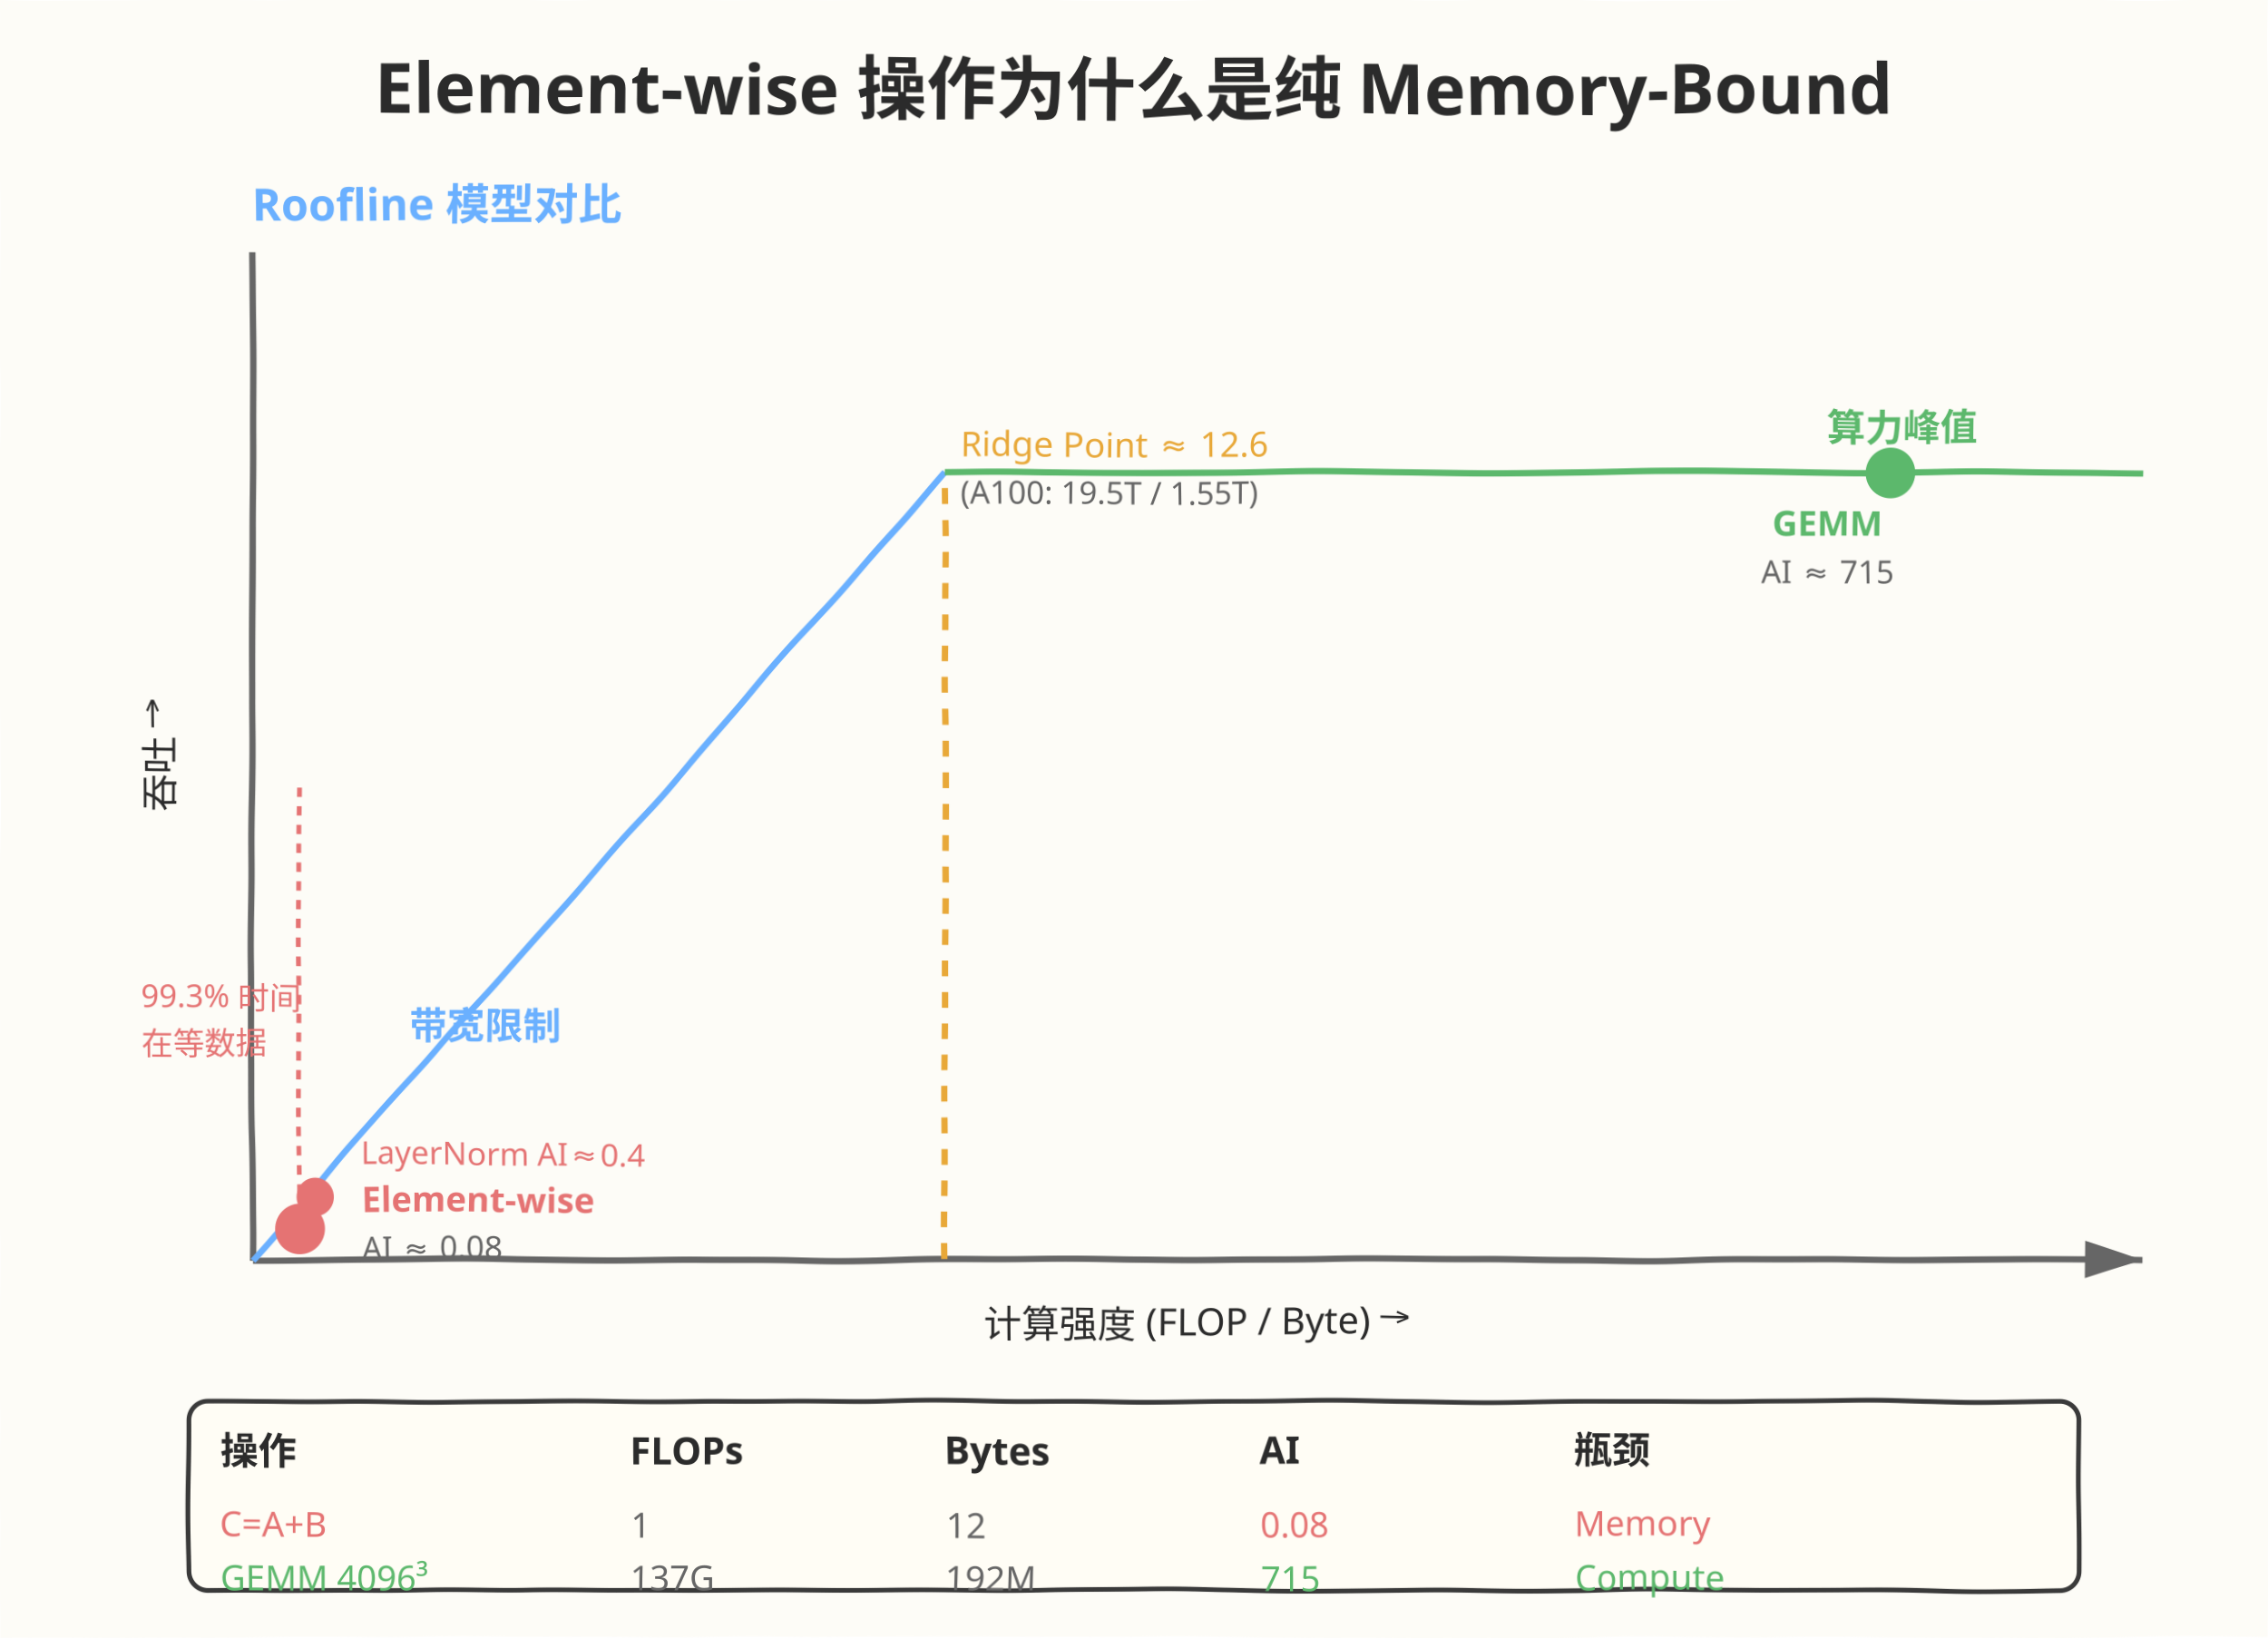
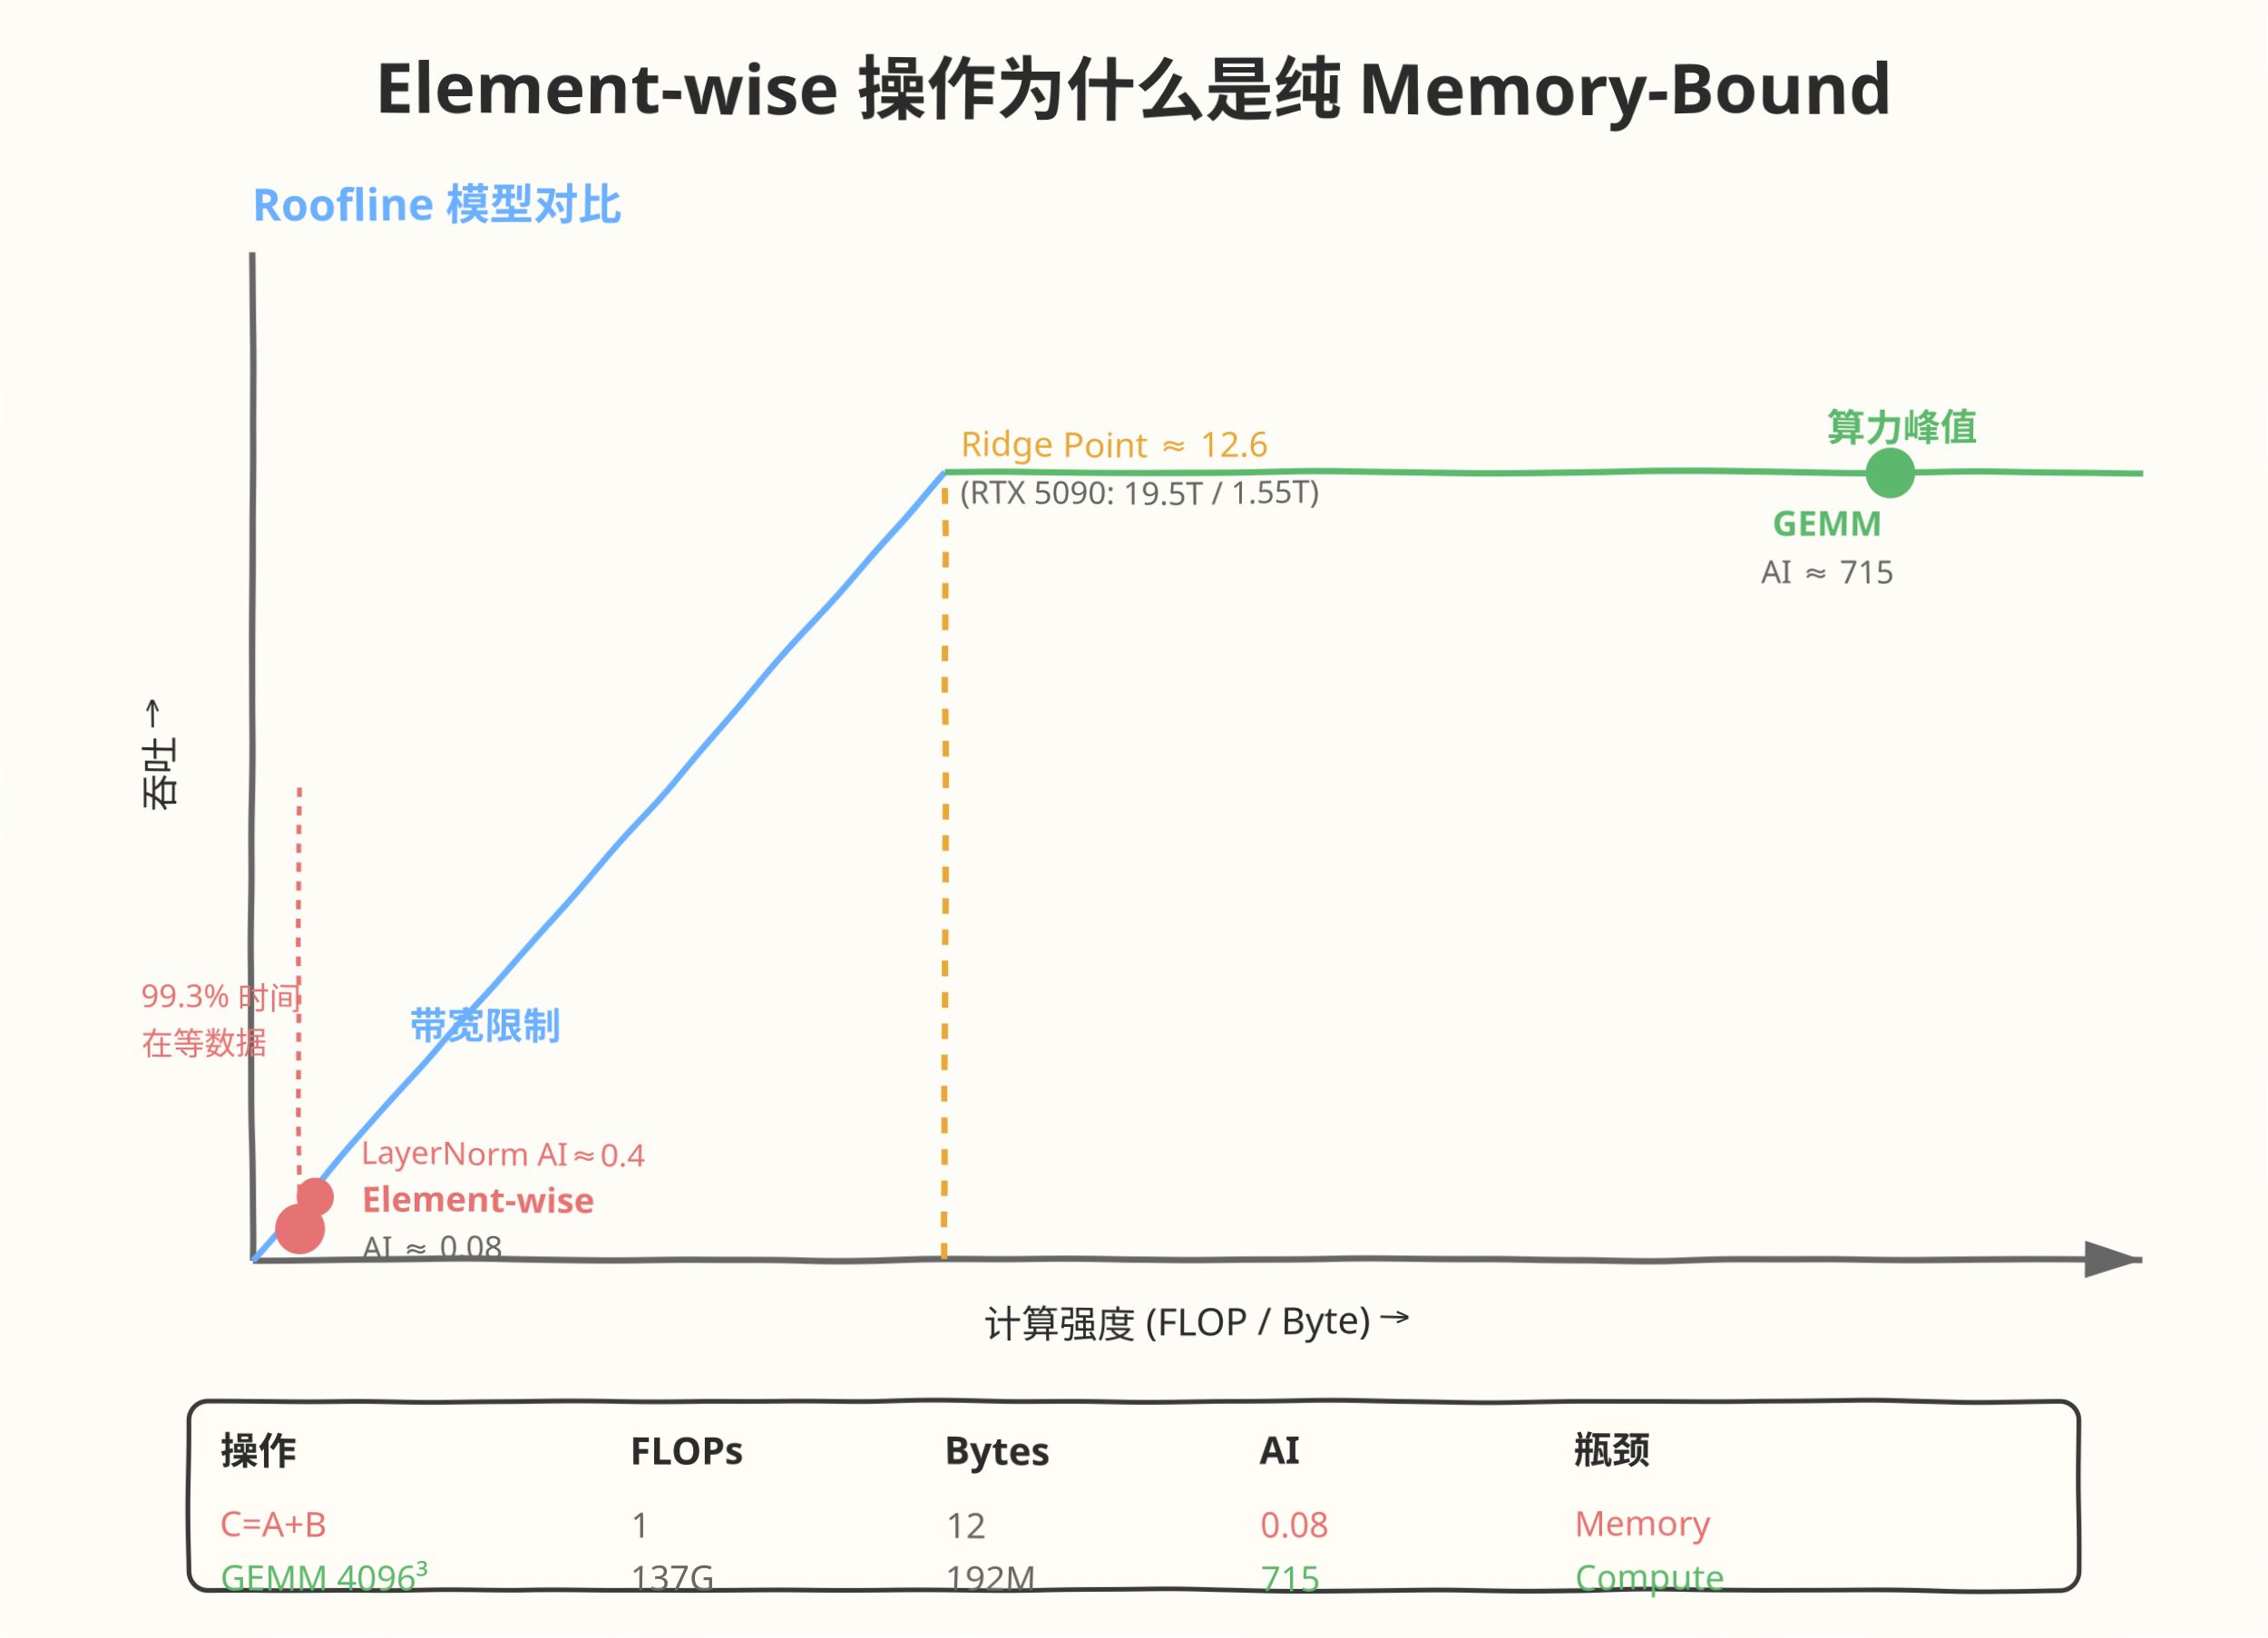
<svg xmlns="http://www.w3.org/2000/svg" width="720" height="520" viewBox="0 0 720 520" font-family="'Comic Sans MS','Marker Felt','Segoe UI',cursive">
  <defs>
    <filter id="sketch" x="-3%" y="-3%" width="106%" height="106%">
      <feTurbulence type="fractalNoise" baseFrequency="0.018" numOctaves="2" seed="4" result="n" />
      <feDisplacementMap in="SourceGraphic" in2="n" scale="1.8" />
    </filter>
    <marker id="arrowR" markerWidth="10" markerHeight="10" refX="9" refY="3" orient="auto">
      <path d="M0,0 L0,6 L9,3 z" fill="#666666" />
    </marker>
  </defs>
  <g filter="url(#sketch)">
    <rect width="720" height="520" fill="#fdfcf7" />
    <text x="360" y="36" text-anchor="middle" font-size="22" font-weight="bold" fill="#2b2b2b">Element-wise 操作为什么是纯 Memory-Bound</text>
    <text x="80" y="70" font-size="14" font-weight="bold" fill="#6ab0ff">Roofline 模型对比</text>
    <line x1="80" y1="400" x2="680" y2="400" stroke="#666666" stroke-width="2" marker-end="url(#arrowR)" />
    <line x1="80" y1="400" x2="80" y2="80" stroke="#666666" stroke-width="2" />
    <text x="380" y="425" text-anchor="middle" font-size="12" fill="#2b2b2b">计算强度 (FLOP / Byte) →</text>
    <text x="55" y="240" text-anchor="middle" font-size="12" fill="#2b2b2b" transform="rotate(-90, 55, 240)">吞吐 →</text>
    <line x1="300" y1="400" x2="300" y2="150" stroke="#e8a838" stroke-width="2" stroke-dasharray="5,5" />
    <text x="305" y="145" font-size="11" fill="#e8a838">Ridge Point ≈ 12.6</text>
-     <text x="305" y="160" font-size="10" fill="#666666">(A100: 19.5T / 1.55T)</text>
+     <text x="305" y="160" font-size="10" fill="#666666">(RTX 5090: 19.5T / 1.55T)</text>
    <line x1="80" y1="400" x2="300" y2="150" stroke="#6ab0ff" stroke-width="2" />
    <text x="130" y="330" font-size="12" fill="#6ab0ff" font-weight="bold">带宽限制</text>
    <line x1="300" y1="150" x2="680" y2="150" stroke="#5cb86c" stroke-width="2" />
    <text x="580" y="140" font-size="12" fill="#5cb86c" font-weight="bold">算力峰值</text>
    <circle cx="95" cy="390" r="8" fill="#e57373" />
    <text x="115" y="385" font-size="11" fill="#e57373" font-weight="bold">Element-wise</text>
    <text x="115" y="400" font-size="10" fill="#666666">AI ≈ 0.08</text>
    <circle cx="100" cy="380" r="6" fill="#e57373" />
    <text x="115" y="370" font-size="10" fill="#e57373">LayerNorm AI≈0.4</text>
    <circle cx="600" cy="150" r="8" fill="#5cb86c" />
    <text x="580" y="170" text-anchor="middle" font-size="11" fill="#5cb86c" font-weight="bold">GEMM</text>
    <text x="580" y="185" text-anchor="middle" font-size="10" fill="#666666">AI ≈ 715</text>
    <line x1="95" y1="250" x2="95" y2="380" stroke="#e57373" stroke-width="1.5" stroke-dasharray="3,3" />
    <text x="45" y="320" font-size="10" fill="#e57373">99.3% 时间</text>
    <text x="45" y="335" font-size="10" fill="#e57373">在等数据</text>
    <rect x="60" y="445" width="600" height="60" rx="6" fill="#fffdf5" stroke="#3a3a3a" stroke-width="1.5" />
    <text x="70" y="465" font-size="12" fill="#2b2b2b" font-weight="bold">操作</text>
    <text x="200" y="465" font-size="12" fill="#2b2b2b" font-weight="bold">FLOPs</text>
    <text x="300" y="465" font-size="12" fill="#2b2b2b" font-weight="bold">Bytes</text>
    <text x="400" y="465" font-size="12" fill="#2b2b2b" font-weight="bold">AI</text>
    <text x="500" y="465" font-size="12" fill="#2b2b2b" font-weight="bold">瓶颈</text>
    <text x="70" y="488" font-size="11" fill="#e57373">C=A+B</text>
    <text x="200" y="488" font-size="11" fill="#666666">1</text>
    <text x="300" y="488" font-size="11" fill="#666666">12</text>
    <text x="400" y="488" font-size="11" fill="#e57373">0.08</text>
    <text x="500" y="488" font-size="11" fill="#e57373">Memory</text>
    <text x="70" y="505" font-size="11" fill="#5cb86c">GEMM 4096³</text>
    <text x="200" y="505" font-size="11" fill="#666666">137G</text>
    <text x="300" y="505" font-size="11" fill="#666666">192M</text>
    <text x="400" y="505" font-size="11" fill="#5cb86c">715</text>
    <text x="500" y="505" font-size="11" fill="#5cb86c">Compute</text>
  </g>
</svg>
